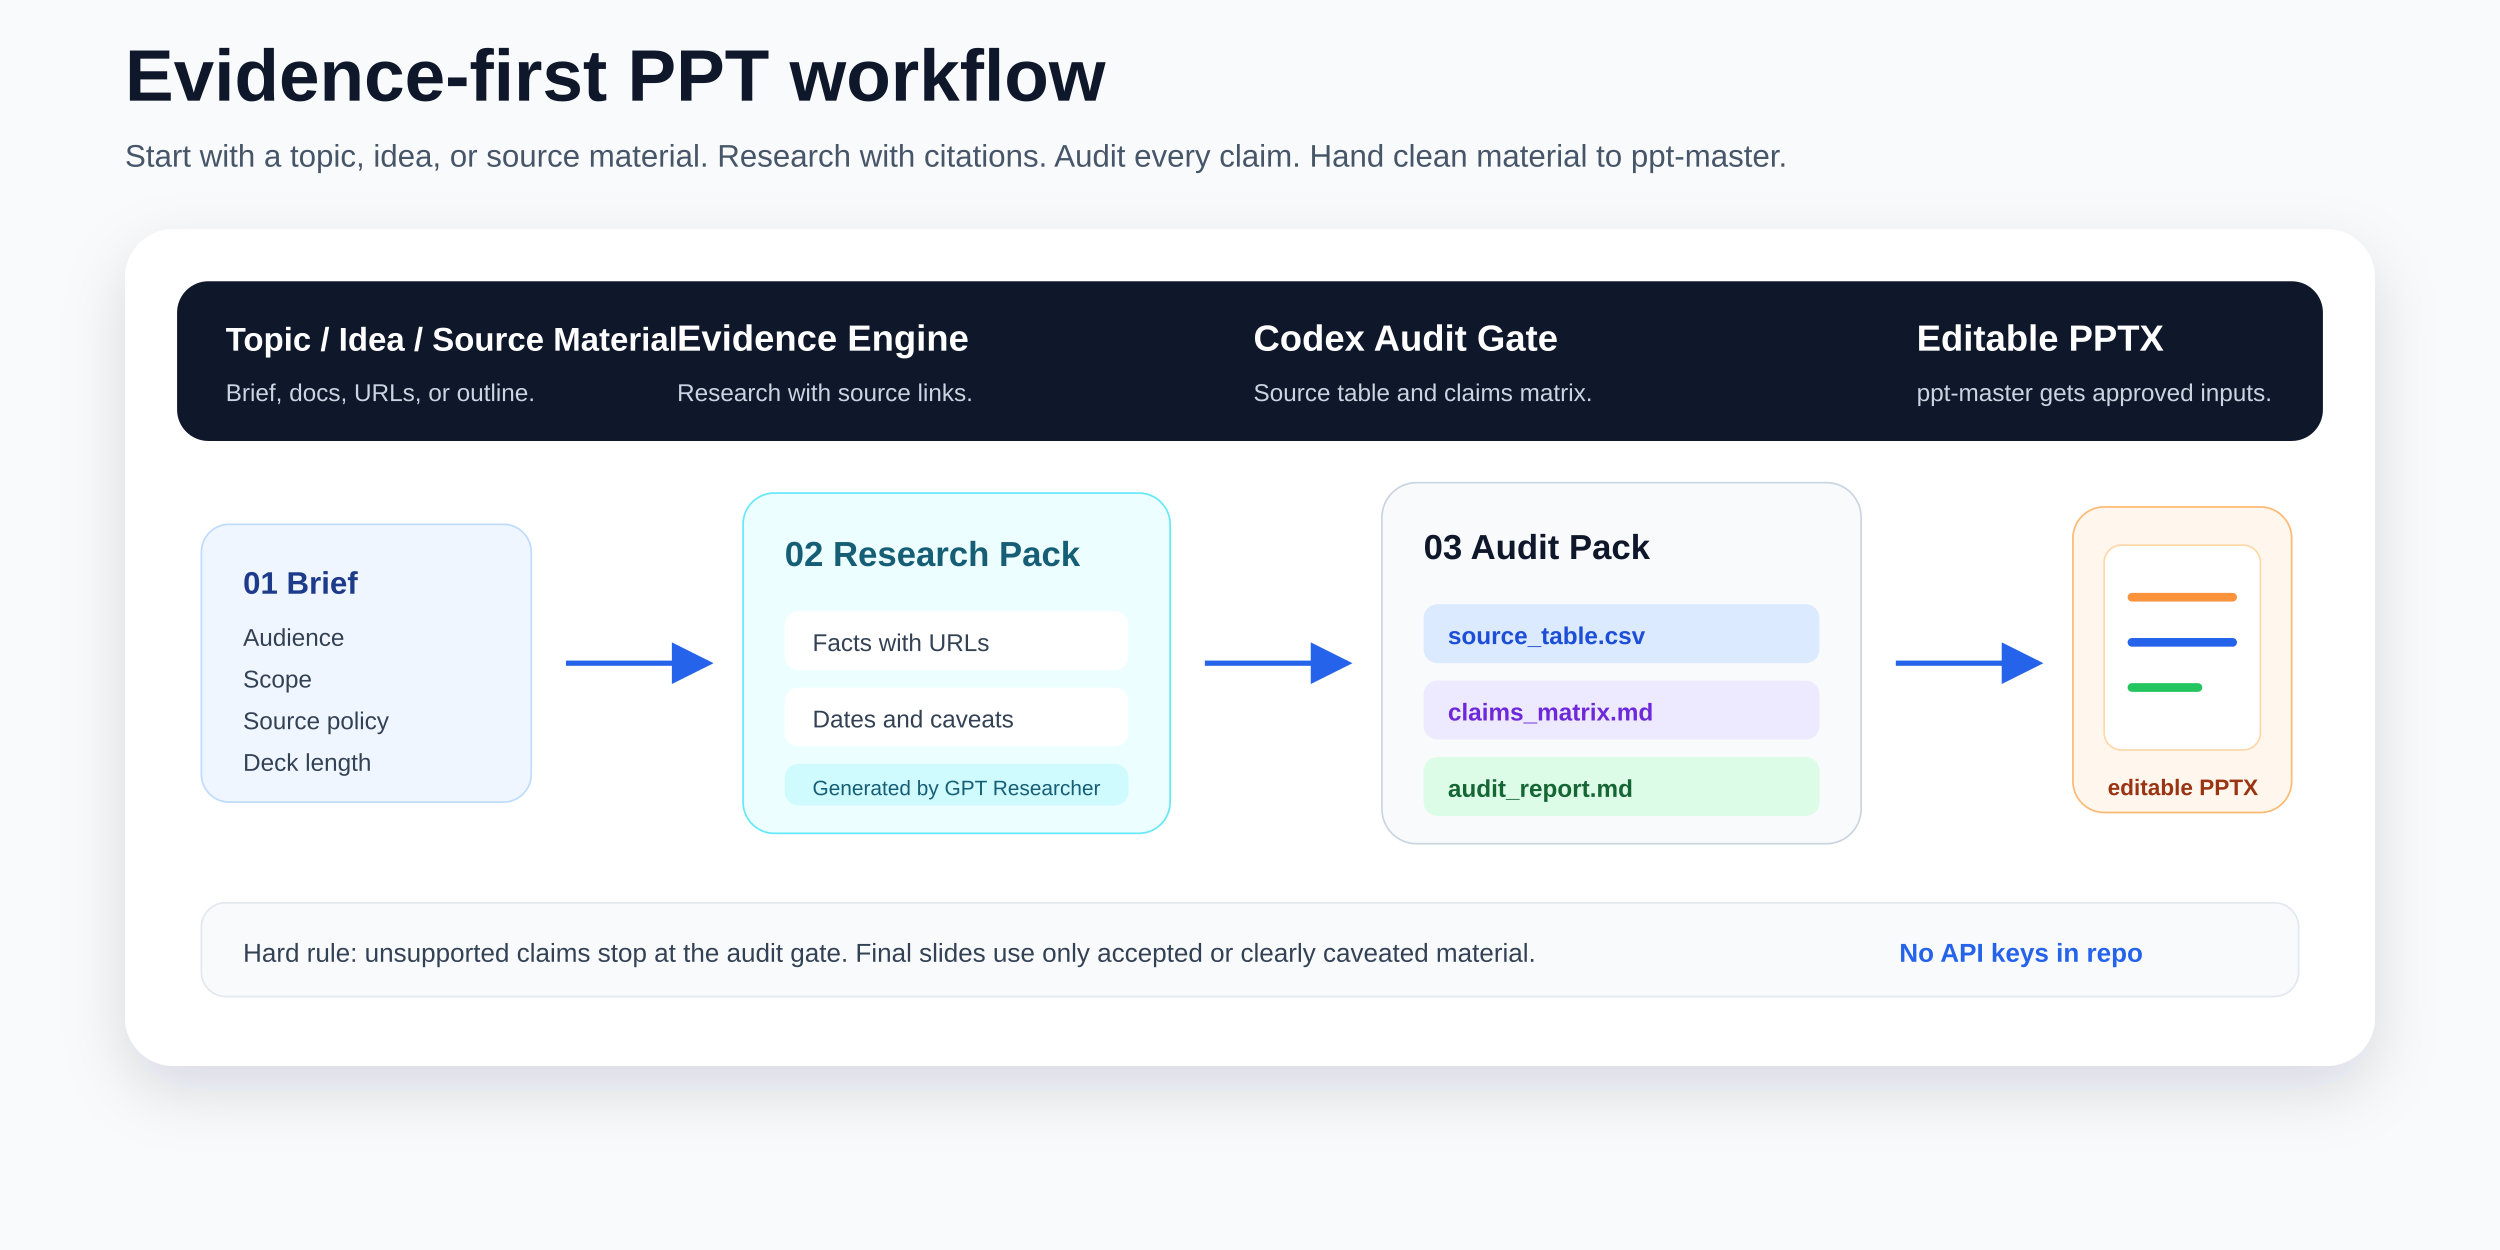
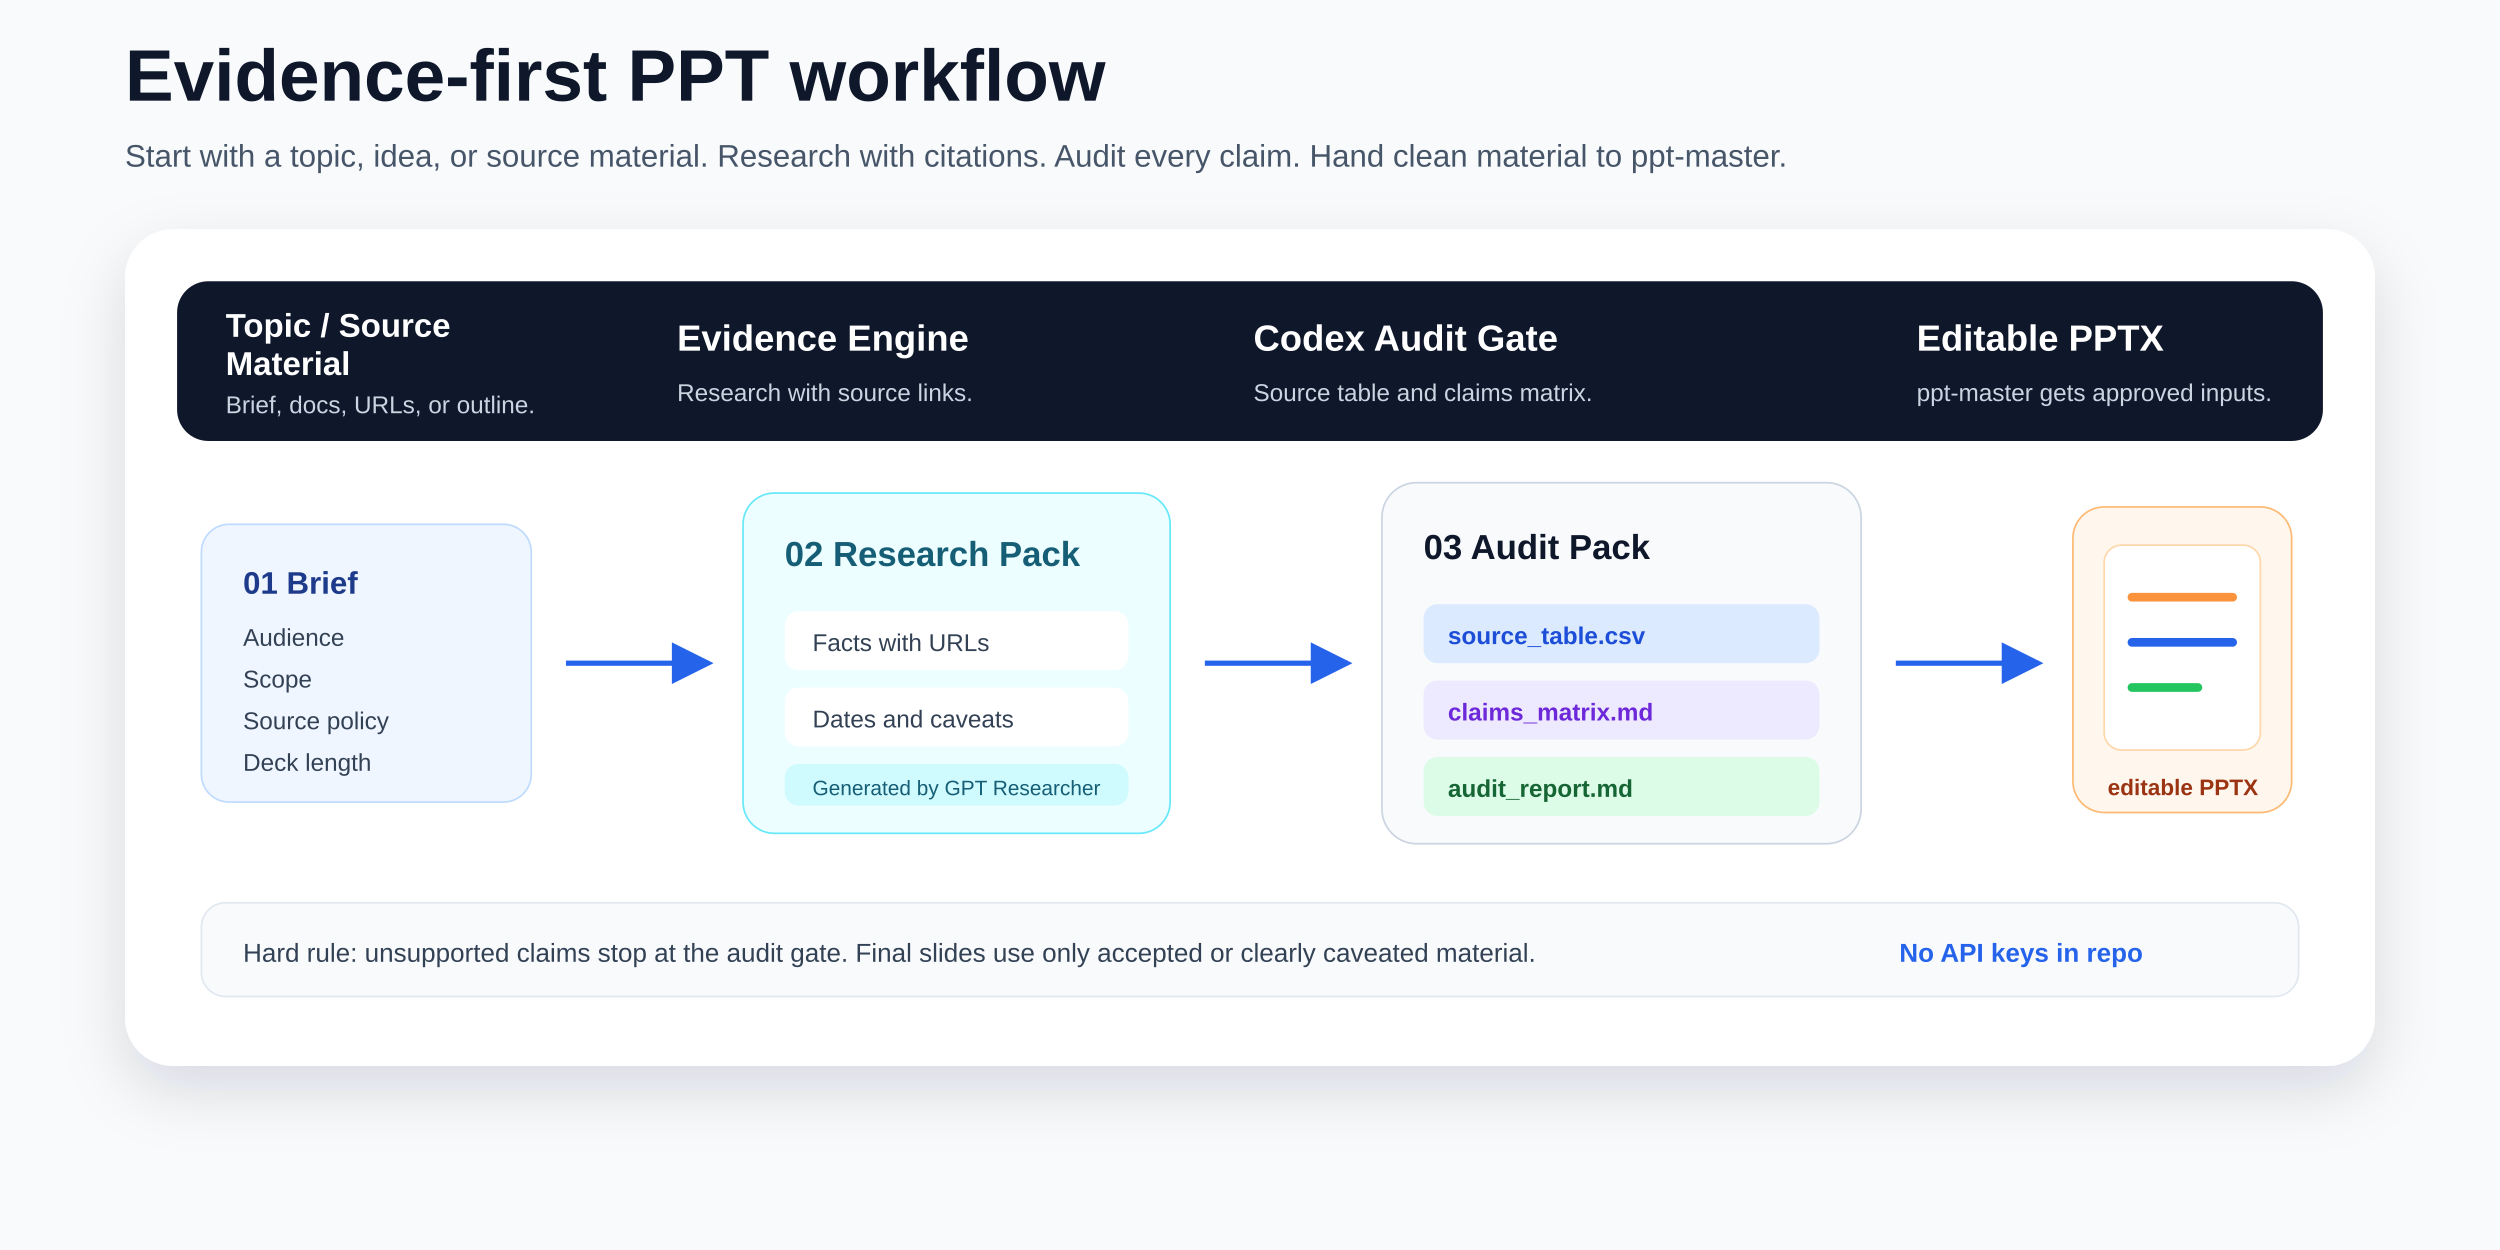
<svg xmlns="http://www.w3.org/2000/svg" width="1440" height="720" viewBox="0 0 1440 720" role="img" aria-labelledby="title desc">
  <defs>
    <filter id="shadow" x="-20%" y="-20%" width="140%" height="140%">
      <feDropShadow dx="0" dy="14" stdDeviation="18" flood-color="#0f172a" flood-opacity="0.13" />
    </filter>
    <marker id="arrow" markerWidth="12" markerHeight="12" refX="9" refY="6" orient="auto">
      <path d="M2,2 L10,6 L2,10 Z" fill="#2563eb" />
    </marker>
  </defs>
  <rect width="1440" height="720" rx="0" fill="#f8fafc" />
  <g transform="translate(72 58)">
    <text x="0" y="0" font-family="Arial, Helvetica, sans-serif" font-size="42" font-weight="800" fill="#0f172a">Evidence-first PPT workflow</text>
    <text x="0" y="38" font-family="Arial, Helvetica, sans-serif" font-size="18" fill="#475569">Start with a topic, idea, or source material. Research with citations. Audit every claim. Hand clean material to ppt-master.</text>
  </g>
  <g transform="translate(72 132)" font-family="Arial, Helvetica, sans-serif">
    <rect x="0" y="0" width="1296" height="482" rx="28" fill="#ffffff" filter="url(#shadow)" />
    <rect x="30" y="30" width="1236" height="92" rx="18" fill="#0f172a" />
-     <text x="58" y="70" font-size="19" font-weight="700" fill="#ffffff">Topic / Idea / Source Material</text>
-     <text x="58" y="99" font-size="14" fill="#cbd5e1">Brief, docs, URLs, or outline.</text>
+     <text x="58" y="62" font-size="19" font-weight="700" fill="#ffffff">Topic / Source</text>
+     <text x="58" y="84" font-size="19" font-weight="700" fill="#ffffff">Material</text>
+     <text x="58" y="106" font-size="14" fill="#cbd5e1">Brief, docs, URLs, or outline.</text>
    <text x="318" y="70" font-size="21" font-weight="700" fill="#ffffff">Evidence Engine</text>
    <text x="318" y="99" font-size="14" fill="#cbd5e1">Research with source links.</text>
    <text x="650" y="70" font-size="21" font-weight="700" fill="#ffffff">Codex Audit Gate</text>
    <text x="650" y="99" font-size="14" fill="#cbd5e1">Source table and claims matrix.</text>
    <text x="1032" y="70" font-size="21" font-weight="700" fill="#ffffff">Editable PPTX</text>
    <text x="1032" y="99" font-size="14" fill="#cbd5e1">ppt-master gets approved inputs.</text>
    <g transform="translate(44 170)">
      <rect width="190" height="160" rx="16" fill="#eff6ff" stroke="#bfdbfe" />
      <text x="24" y="40" font-size="18" font-weight="700" fill="#1e3a8a">01 Brief</text>
      <text x="24" y="70" font-size="14" fill="#334155">Audience</text>
      <text x="24" y="94" font-size="14" fill="#334155">Scope</text>
      <text x="24" y="118" font-size="14" fill="#334155">Source policy</text>
      <text x="24" y="142" font-size="14" fill="#334155">Deck length</text>
    </g>
    <line x1="254" y1="250" x2="336" y2="250" stroke="#2563eb" stroke-width="3" marker-end="url(#arrow)" />
    <g transform="translate(356 152)">
      <rect width="246" height="196" rx="18" fill="#ecfeff" stroke="#67e8f9" />
      <text x="24" y="42" font-size="20" font-weight="700" fill="#155e75">02 Research Pack</text>
      <rect x="24" y="68" width="198" height="34" rx="8" fill="#ffffff" />
      <text x="40" y="91" font-size="14" fill="#334155">Facts with URLs</text>
      <rect x="24" y="112" width="198" height="34" rx="8" fill="#ffffff" />
      <text x="40" y="135" font-size="14" fill="#334155">Dates and caveats</text>
      <rect x="24" y="156" width="198" height="24" rx="8" fill="#cffafe" />
      <text x="40" y="174" font-size="12" fill="#155e75">Generated by GPT Researcher</text>
    </g>
    <line x1="622" y1="250" x2="704" y2="250" stroke="#2563eb" stroke-width="3" marker-end="url(#arrow)" />
    <g transform="translate(724 146)">
      <rect width="276" height="208" rx="20" fill="#f8fafc" stroke="#cbd5e1" />
      <text x="24" y="44" font-size="20" font-weight="700" fill="#0f172a">03 Audit Pack</text>
      <g transform="translate(24 70)">
        <rect width="228" height="34" rx="8" fill="#dbeafe" />
        <text x="14" y="23" font-size="14" font-weight="700" fill="#1d4ed8">source_table.csv</text>
      </g>
      <g transform="translate(24 114)">
        <rect width="228" height="34" rx="8" fill="#ede9fe" />
        <text x="14" y="23" font-size="14" font-weight="700" fill="#6d28d9">claims_matrix.md</text>
      </g>
      <g transform="translate(24 158)">
        <rect width="228" height="34" rx="8" fill="#dcfce7" />
        <text x="14" y="23" font-size="14" font-weight="700" fill="#166534">audit_report.md</text>
      </g>
    </g>
    <line x1="1020" y1="250" x2="1102" y2="250" stroke="#2563eb" stroke-width="3" marker-end="url(#arrow)" />
    <g transform="translate(1122 160)">
      <rect width="126" height="176" rx="18" fill="#fff7ed" stroke="#fdba74" />
      <rect x="18" y="22" width="90" height="118" rx="10" fill="#ffffff" stroke="#fed7aa" />
      <line x1="34" y1="52" x2="92" y2="52" stroke="#fb923c" stroke-width="5" stroke-linecap="round" />
      <line x1="34" y1="78" x2="92" y2="78" stroke="#2563eb" stroke-width="5" stroke-linecap="round" />
      <line x1="34" y1="104" x2="72" y2="104" stroke="#22c55e" stroke-width="5" stroke-linecap="round" />
      <text x="20" y="166" font-size="13" font-weight="700" fill="#9a3412">editable PPTX</text>
    </g>
    <g transform="translate(44 388)">
      <rect width="1208" height="54" rx="14" fill="#f8fafc" stroke="#e2e8f0" />
      <text x="24" y="34" font-size="15" fill="#334155">Hard rule: unsupported claims stop at the audit gate. Final slides use only accepted or clearly caveated material.</text>
      <text x="978" y="34" font-size="15" font-weight="700" fill="#2563eb">No API keys in repo</text>
    </g>
  </g>
</svg>
